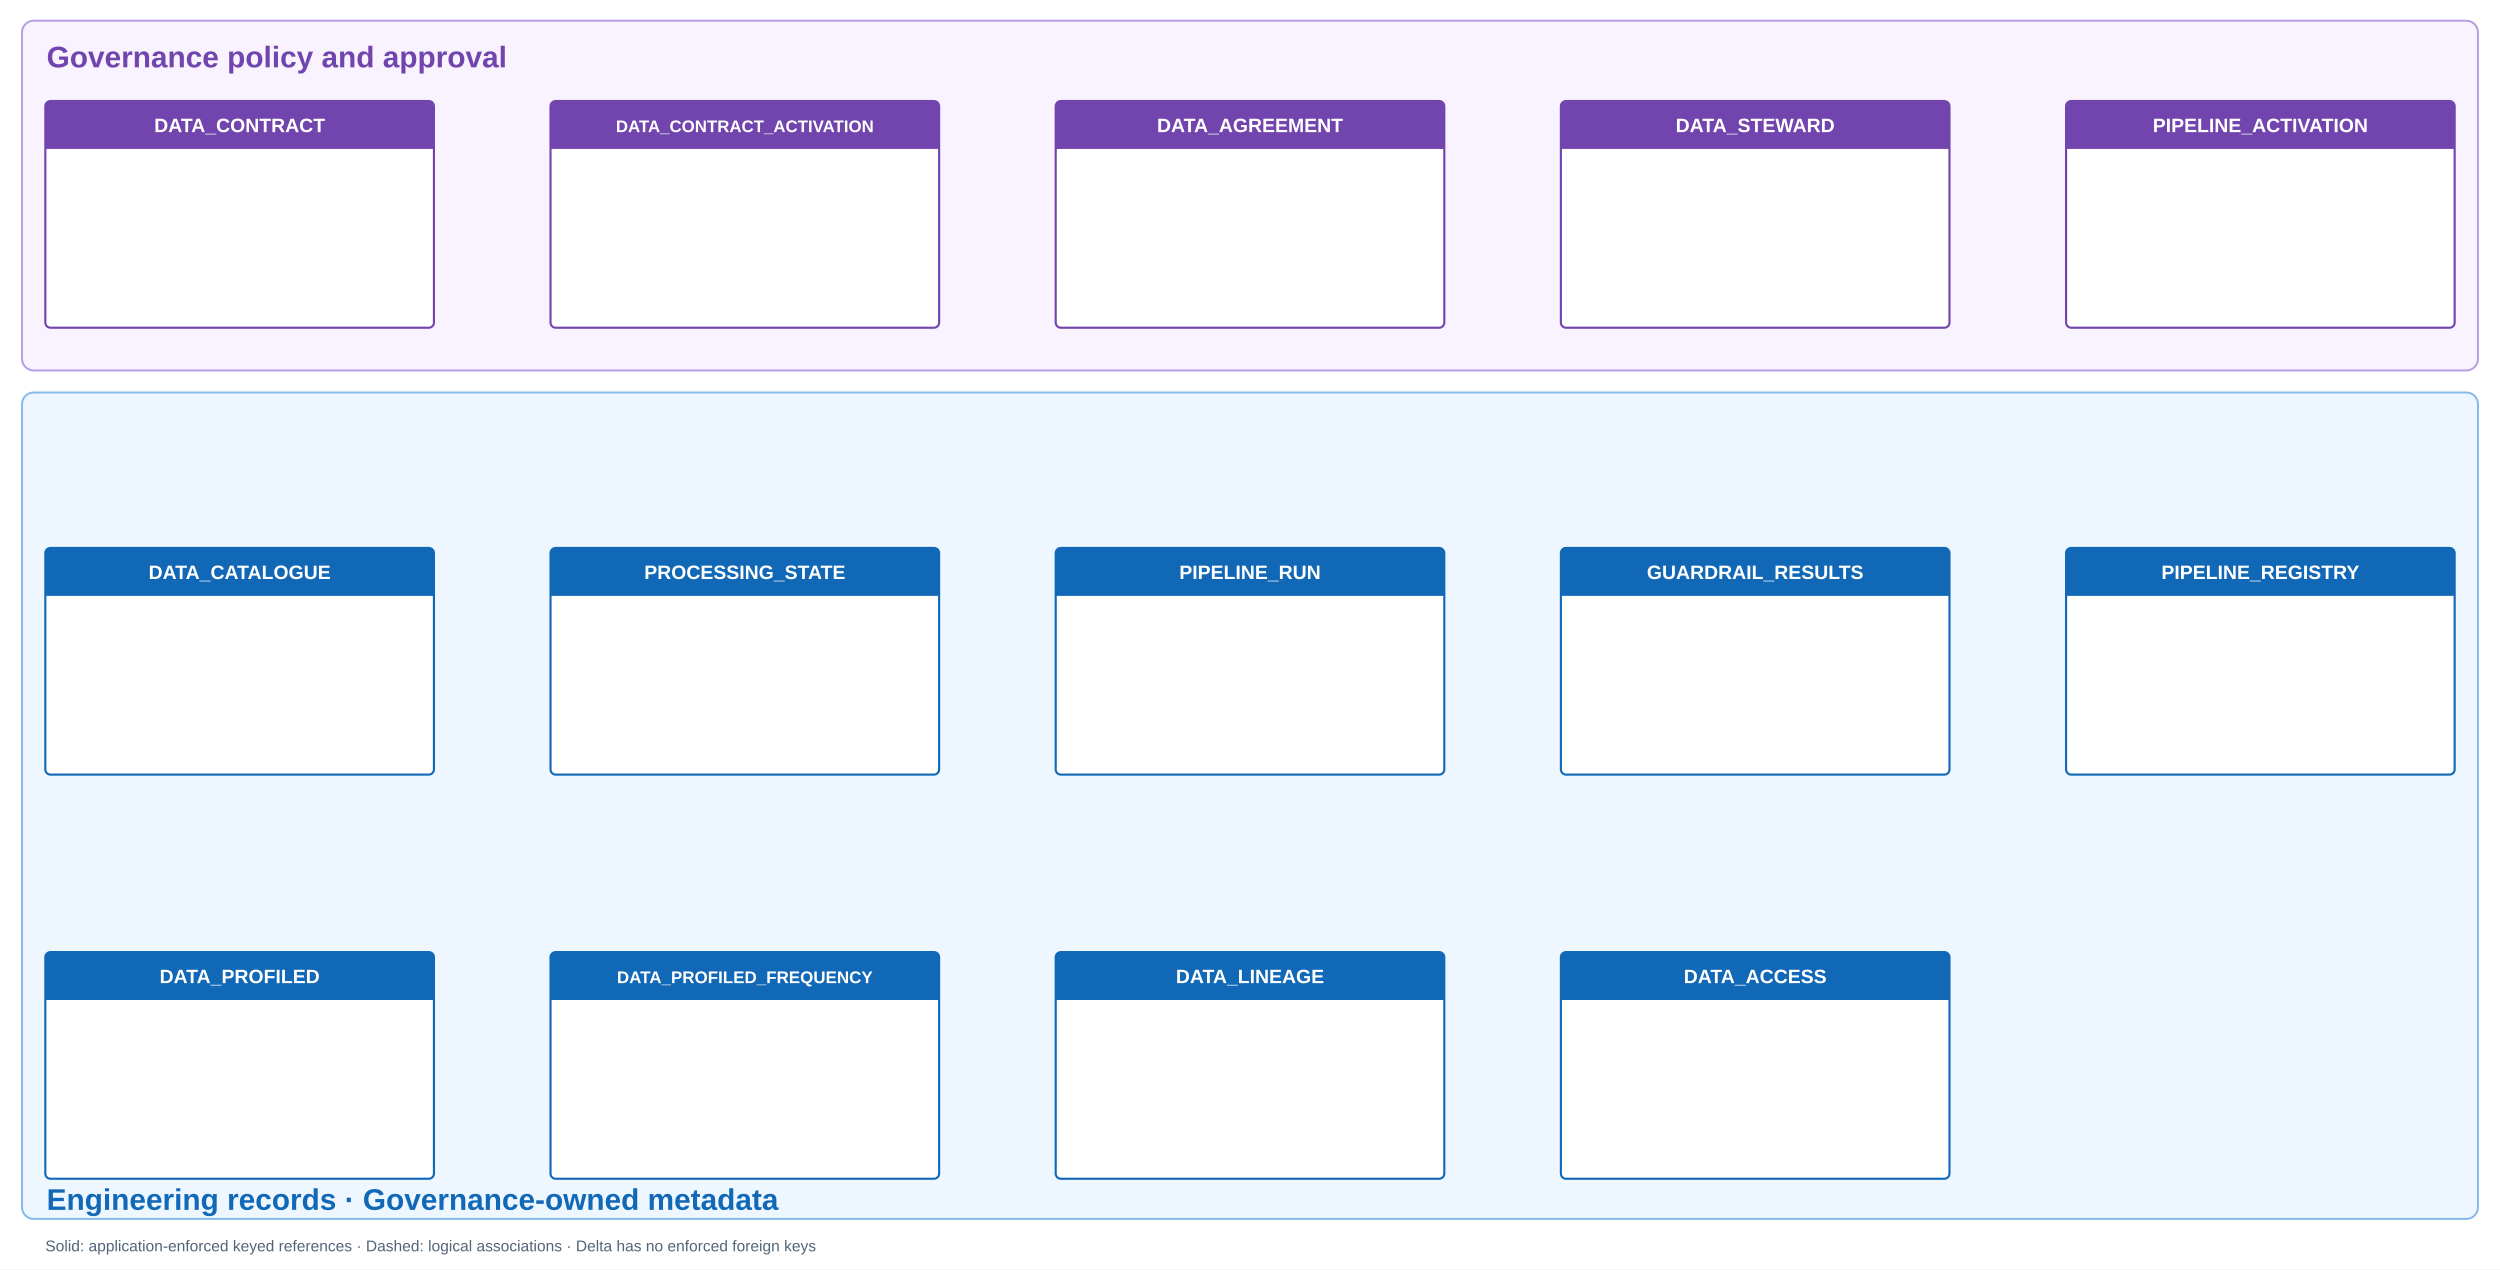
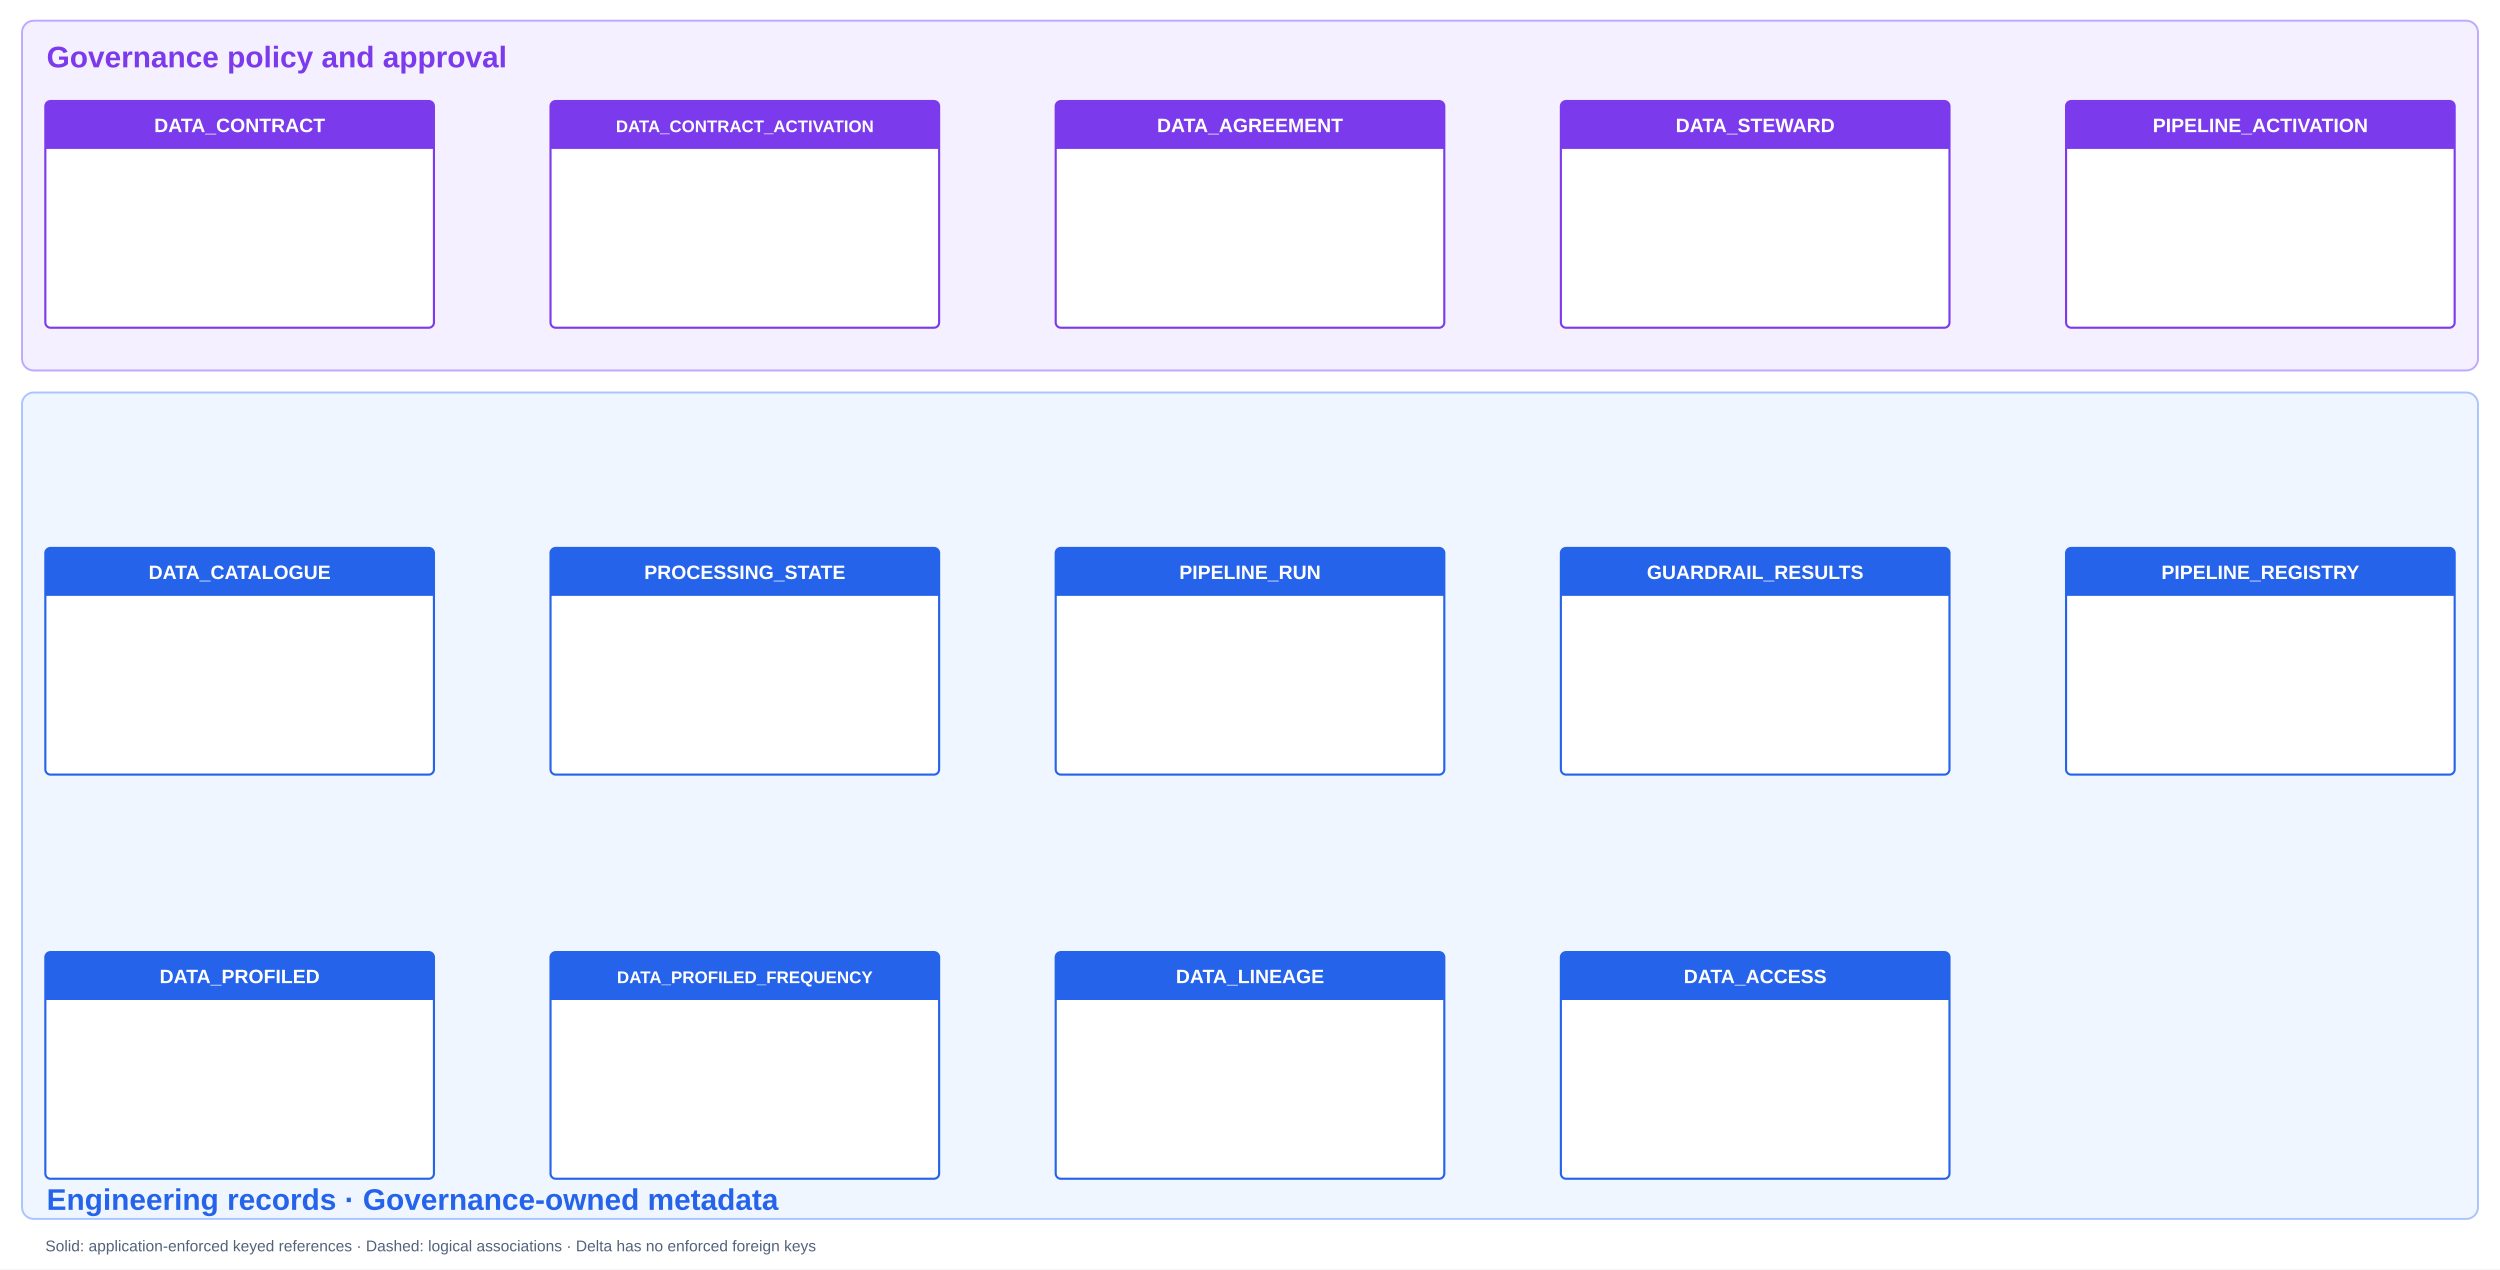
<svg xmlns="http://www.w3.org/2000/svg" xmlns:xlink="http://www.w3.org/1999/xlink" width="1930" height="980" viewBox="0 0 1930 980" role="img" aria-label="FabricOps metadata relationship diagram">
  <rect width="1930" height="980" fill="#FFFFFF" />
-   <rect x="17" y="16" width="1896" height="270" rx="9" fill="#F8F3FE" stroke="#B69CE2" stroke-width="1.5" />
-   <rect x="17" y="303" width="1896" height="638" rx="9" fill="#EEF7FF" stroke="#83B8EA" stroke-width="1.5" />
-   <text x="36" y="52" font-size="23" font-family="Arial, sans-serif" font-weight="700" fill="#7144AE">Governance policy and approval</text>
-   <text x="36" y="934" font-size="23" font-family="Arial, sans-serif" font-weight="700" fill="#1168B6">Engineering records · Governance-owned metadata</text>
+   <rect x="17" y="16" width="1896" height="270" rx="9" fill="#F5F0FF" stroke="#BDA9FF" stroke-width="1.5" />
+   <rect x="17" y="303" width="1896" height="638" rx="9" fill="#EFF6FF" stroke="#A9C4FF" stroke-width="1.5" />
+   <text x="36" y="52" font-size="23" font-family="Segoe UI, Arial, sans-serif" font-weight="700" fill="#7C3AED">Governance policy and approval</text>
+   <text x="36" y="934" font-size="23" font-family="Segoe UI, Arial, sans-serif" font-weight="700" fill="#2563EB">Engineering records · Governance-owned metadata</text>
  <a xlink:href="https://voycepeh.github.io/FabricOps-Starter-Kit/reference/metadata/metadata_data_steward/" target="_blank">
-     <rect x="1205" y="78" width="300" height="175" rx="4" fill="white" stroke="#7144AE" stroke-width="1.65" />
-     <path d="M1209 78H1501Q1505 78 1505 82V115H1205V82Q1205 78 1209 78Z" fill="#7144AE" />
-     <text x="1355" y="102" text-anchor="middle" font-size="15" font-weight="700" font-family="Arial, sans-serif" fill="white">DATA_STEWARD</text>
+     <rect x="1205" y="78" width="300" height="175" rx="4" fill="white" stroke="#7C3AED" stroke-width="1.65" />
+     <path d="M1209 78H1501Q1505 78 1505 82V115H1205V82Q1205 78 1209 78Z" fill="#7C3AED" />
+     <text x="1355" y="102" text-anchor="middle" font-size="15" font-weight="700" font-family="Segoe UI, Arial, sans-serif" fill="white">DATA_STEWARD</text>
  </a>
  <a xlink:href="https://voycepeh.github.io/FabricOps-Starter-Kit/reference/metadata/metadata_data_agreement/" target="_blank">
-     <rect x="815" y="78" width="300" height="175" rx="4" fill="white" stroke="#7144AE" stroke-width="1.65" />
-     <path d="M819 78H1111Q1115 78 1115 82V115H815V82Q815 78 819 78Z" fill="#7144AE" />
-     <text x="965" y="102" text-anchor="middle" font-size="15" font-weight="700" font-family="Arial, sans-serif" fill="white">DATA_AGREEMENT</text>
+     <rect x="815" y="78" width="300" height="175" rx="4" fill="white" stroke="#7C3AED" stroke-width="1.65" />
+     <path d="M819 78H1111Q1115 78 1115 82V115H815V82Q815 78 819 78Z" fill="#7C3AED" />
+     <text x="965" y="102" text-anchor="middle" font-size="15" font-weight="700" font-family="Segoe UI, Arial, sans-serif" fill="white">DATA_AGREEMENT</text>
  </a>
  <a xlink:href="https://voycepeh.github.io/FabricOps-Starter-Kit/reference/metadata/metadata_data_contract_activation/" target="_blank">
-     <rect x="425" y="78" width="300" height="175" rx="4" fill="white" stroke="#7144AE" stroke-width="1.65" />
-     <path d="M429 78H721Q725 78 725 82V115H425V82Q425 78 429 78Z" fill="#7144AE" />
-     <text x="575" y="102" text-anchor="middle" font-size="13" font-weight="700" font-family="Arial, sans-serif" fill="white">DATA_CONTRACT_ACTIVATION</text>
+     <rect x="425" y="78" width="300" height="175" rx="4" fill="white" stroke="#7C3AED" stroke-width="1.65" />
+     <path d="M429 78H721Q725 78 725 82V115H425V82Q425 78 429 78Z" fill="#7C3AED" />
+     <text x="575" y="102" text-anchor="middle" font-size="13" font-weight="700" font-family="Segoe UI, Arial, sans-serif" fill="white">DATA_CONTRACT_ACTIVATION</text>
  </a>
  <a xlink:href="https://voycepeh.github.io/FabricOps-Starter-Kit/reference/metadata/metadata_data_contract/" target="_blank">
-     <rect x="35" y="78" width="300" height="175" rx="4" fill="white" stroke="#7144AE" stroke-width="1.65" />
-     <path d="M39 78H331Q335 78 335 82V115H35V82Q35 78 39 78Z" fill="#7144AE" />
-     <text x="185" y="102" text-anchor="middle" font-size="15" font-weight="700" font-family="Arial, sans-serif" fill="white">DATA_CONTRACT</text>
+     <rect x="35" y="78" width="300" height="175" rx="4" fill="white" stroke="#7C3AED" stroke-width="1.65" />
+     <path d="M39 78H331Q335 78 335 82V115H35V82Q35 78 39 78Z" fill="#7C3AED" />
+     <text x="185" y="102" text-anchor="middle" font-size="15" font-weight="700" font-family="Segoe UI, Arial, sans-serif" fill="white">DATA_CONTRACT</text>
  </a>
  <a xlink:href="https://voycepeh.github.io/FabricOps-Starter-Kit/reference/metadata/metadata_guardrail_results/" target="_blank">
-     <rect x="1205" y="423" width="300" height="175" rx="4" fill="white" stroke="#1168B6" stroke-width="1.65" />
-     <path d="M1209 423H1501Q1505 423 1505 427V460H1205V427Q1205 423 1209 423Z" fill="#1168B6" />
-     <text x="1355" y="447" text-anchor="middle" font-size="15" font-weight="700" font-family="Arial, sans-serif" fill="white">GUARDRAIL_RESULTS</text>
+     <rect x="1205" y="423" width="300" height="175" rx="4" fill="white" stroke="#2563EB" stroke-width="1.65" />
+     <path d="M1209 423H1501Q1505 423 1505 427V460H1205V427Q1205 423 1209 423Z" fill="#2563EB" />
+     <text x="1355" y="447" text-anchor="middle" font-size="15" font-weight="700" font-family="Segoe UI, Arial, sans-serif" fill="white">GUARDRAIL_RESULTS</text>
  </a>
  <a xlink:href="https://voycepeh.github.io/FabricOps-Starter-Kit/reference/metadata/metadata_pipeline_run/" target="_blank">
-     <rect x="815" y="423" width="300" height="175" rx="4" fill="white" stroke="#1168B6" stroke-width="1.65" />
-     <path d="M819 423H1111Q1115 423 1115 427V460H815V427Q815 423 819 423Z" fill="#1168B6" />
-     <text x="965" y="447" text-anchor="middle" font-size="15" font-weight="700" font-family="Arial, sans-serif" fill="white">PIPELINE_RUN</text>
+     <rect x="815" y="423" width="300" height="175" rx="4" fill="white" stroke="#2563EB" stroke-width="1.65" />
+     <path d="M819 423H1111Q1115 423 1115 427V460H815V427Q815 423 819 423Z" fill="#2563EB" />
+     <text x="965" y="447" text-anchor="middle" font-size="15" font-weight="700" font-family="Segoe UI, Arial, sans-serif" fill="white">PIPELINE_RUN</text>
  </a>
  <a xlink:href="https://voycepeh.github.io/FabricOps-Starter-Kit/reference/metadata/metadata_processing_state/" target="_blank">
-     <rect x="425" y="423" width="300" height="175" rx="4" fill="white" stroke="#1168B6" stroke-width="1.65" />
-     <path d="M429 423H721Q725 423 725 427V460H425V427Q425 423 429 423Z" fill="#1168B6" />
-     <text x="575" y="447" text-anchor="middle" font-size="15" font-weight="700" font-family="Arial, sans-serif" fill="white">PROCESSING_STATE</text>
+     <rect x="425" y="423" width="300" height="175" rx="4" fill="white" stroke="#2563EB" stroke-width="1.65" />
+     <path d="M429 423H721Q725 423 725 427V460H425V427Q425 423 429 423Z" fill="#2563EB" />
+     <text x="575" y="447" text-anchor="middle" font-size="15" font-weight="700" font-family="Segoe UI, Arial, sans-serif" fill="white">PROCESSING_STATE</text>
  </a>
  <a xlink:href="https://voycepeh.github.io/FabricOps-Starter-Kit/reference/metadata/metadata_data_catalogue/" target="_blank">
-     <rect x="35" y="423" width="300" height="175" rx="4" fill="white" stroke="#1168B6" stroke-width="1.65" />
-     <path d="M39 423H331Q335 423 335 427V460H35V427Q35 423 39 423Z" fill="#1168B6" />
-     <text x="185" y="447" text-anchor="middle" font-size="15" font-weight="700" font-family="Arial, sans-serif" fill="white">DATA_CATALOGUE</text>
+     <rect x="35" y="423" width="300" height="175" rx="4" fill="white" stroke="#2563EB" stroke-width="1.65" />
+     <path d="M39 423H331Q335 423 335 427V460H35V427Q35 423 39 423Z" fill="#2563EB" />
+     <text x="185" y="447" text-anchor="middle" font-size="15" font-weight="700" font-family="Segoe UI, Arial, sans-serif" fill="white">DATA_CATALOGUE</text>
  </a>
  <a xlink:href="https://voycepeh.github.io/FabricOps-Starter-Kit/reference/metadata/metadata_data_profiled_frequency/" target="_blank" transform="translate(0 -80)">
-     <rect x="425" y="815" width="300" height="175" rx="4" fill="white" stroke="#1168B6" stroke-width="1.65" />
-     <path d="M429 815H721Q725 815 725 819V852H425V819Q425 815 429 815Z" fill="#1168B6" />
-     <text x="575" y="839" text-anchor="middle" font-size="13.1" font-weight="700" font-family="Arial, sans-serif" fill="white">DATA_PROFILED_FREQUENCY</text>
+     <rect x="425" y="815" width="300" height="175" rx="4" fill="white" stroke="#2563EB" stroke-width="1.65" />
+     <path d="M429 815H721Q725 815 725 819V852H425V819Q425 815 429 815Z" fill="#2563EB" />
+     <text x="575" y="839" text-anchor="middle" font-size="13.1" font-weight="700" font-family="Segoe UI, Arial, sans-serif" fill="white">DATA_PROFILED_FREQUENCY</text>
  </a>
  <a xlink:href="https://voycepeh.github.io/FabricOps-Starter-Kit/reference/metadata/metadata_data_profiled/" target="_blank" transform="translate(0 -80)">
-     <rect x="35" y="815" width="300" height="175" rx="4" fill="white" stroke="#1168B6" stroke-width="1.65" />
-     <path d="M39 815H331Q335 815 335 819V852H35V819Q35 815 39 815Z" fill="#1168B6" />
-     <text x="185" y="839" text-anchor="middle" font-size="15" font-weight="700" font-family="Arial, sans-serif" fill="white">DATA_PROFILED</text>
+     <rect x="35" y="815" width="300" height="175" rx="4" fill="white" stroke="#2563EB" stroke-width="1.65" />
+     <path d="M39 815H331Q335 815 335 819V852H35V819Q35 815 39 815Z" fill="#2563EB" />
+     <text x="185" y="839" text-anchor="middle" font-size="15" font-weight="700" font-family="Segoe UI, Arial, sans-serif" fill="white">DATA_PROFILED</text>
  </a>
  <a xlink:href="https://voycepeh.github.io/FabricOps-Starter-Kit/reference/metadata/metadata_data_lineage/" target="_blank" transform="translate(0 -80)">
-     <rect x="815" y="815" width="300" height="175" rx="4" fill="white" stroke="#1168B6" stroke-width="1.65" />
-     <path d="M819 815H1111Q1115 815 1115 819V852H815V819Q815 815 819 815Z" fill="#1168B6" />
-     <text x="965" y="839" text-anchor="middle" font-size="15" font-weight="700" font-family="Arial, sans-serif" fill="white">DATA_LINEAGE</text>
+     <rect x="815" y="815" width="300" height="175" rx="4" fill="white" stroke="#2563EB" stroke-width="1.65" />
+     <path d="M819 815H1111Q1115 815 1115 819V852H815V819Q815 815 819 815Z" fill="#2563EB" />
+     <text x="965" y="839" text-anchor="middle" font-size="15" font-weight="700" font-family="Segoe UI, Arial, sans-serif" fill="white">DATA_LINEAGE</text>
  </a>
  <a xlink:href="https://voycepeh.github.io/FabricOps-Starter-Kit/reference/metadata/metadata_data_access/" target="_blank" transform="translate(0 -80)">
-     <rect x="1205" y="815" width="300" height="175" rx="4" fill="white" stroke="#1168B6" stroke-width="1.65" />
-     <path d="M1209 815H1501Q1505 815 1505 819V852H1205V819Q1205 815 1209 815Z" fill="#1168B6" />
-     <text x="1355" y="839" text-anchor="middle" font-size="15" font-weight="700" font-family="Arial, sans-serif" fill="white">DATA_ACCESS</text>
+     <rect x="1205" y="815" width="300" height="175" rx="4" fill="white" stroke="#2563EB" stroke-width="1.65" />
+     <path d="M1209 815H1501Q1505 815 1505 819V852H1205V819Q1205 815 1209 815Z" fill="#2563EB" />
+     <text x="1355" y="839" text-anchor="middle" font-size="15" font-weight="700" font-family="Segoe UI, Arial, sans-serif" fill="white">DATA_ACCESS</text>
  </a>
  <a xlink:href="https://voycepeh.github.io/FabricOps-Starter-Kit/reference/metadata/metadata_pipeline_activation/" target="_blank">
-     <rect x="1595" y="78" width="300" height="175" rx="4" fill="white" stroke="#7144AE" stroke-width="1.65" />
-     <path d="M1599 78H1891Q1895 78 1895 82V115H1595V82Q1595 78 1599 78Z" fill="#7144AE" />
-     <text x="1745" y="102" text-anchor="middle" font-size="15" font-weight="700" font-family="Arial, sans-serif" fill="white">PIPELINE_ACTIVATION</text>
+     <rect x="1595" y="78" width="300" height="175" rx="4" fill="white" stroke="#7C3AED" stroke-width="1.65" />
+     <path d="M1599 78H1891Q1895 78 1895 82V115H1595V82Q1595 78 1599 78Z" fill="#7C3AED" />
+     <text x="1745" y="102" text-anchor="middle" font-size="15" font-weight="700" font-family="Segoe UI, Arial, sans-serif" fill="white">PIPELINE_ACTIVATION</text>
  </a>
  <a xlink:href="https://voycepeh.github.io/FabricOps-Starter-Kit/reference/metadata/metadata_pipeline_registry/" target="_blank">
-     <rect x="1595" y="423" width="300" height="175" rx="4" fill="white" stroke="#1168B6" stroke-width="1.65" />
-     <path d="M1599 423H1891Q1895 423 1895 427V460H1595V427Q1595 423 1599 423Z" fill="#1168B6" />
-     <text x="1745" y="447" text-anchor="middle" font-size="15" font-weight="700" font-family="Arial, sans-serif" fill="white">PIPELINE_REGISTRY</text>
+     <rect x="1595" y="423" width="300" height="175" rx="4" fill="white" stroke="#2563EB" stroke-width="1.65" />
+     <path d="M1599 423H1891Q1895 423 1895 427V460H1595V427Q1595 423 1599 423Z" fill="#2563EB" />
+     <text x="1745" y="447" text-anchor="middle" font-size="15" font-weight="700" font-family="Segoe UI, Arial, sans-serif" fill="white">PIPELINE_REGISTRY</text>
  </a>
-   <text x="35" y="966" font-size="12" font-family="Arial, sans-serif" fill="#526477">Solid: application-enforced keyed references · Dashed: logical associations · Delta has no enforced foreign keys</text>
+   <text x="35" y="966" font-size="12" font-family="Segoe UI, Arial, sans-serif" fill="#52627A">Solid: application-enforced keyed references · Dashed: logical associations · Delta has no enforced foreign keys</text>
</svg>
